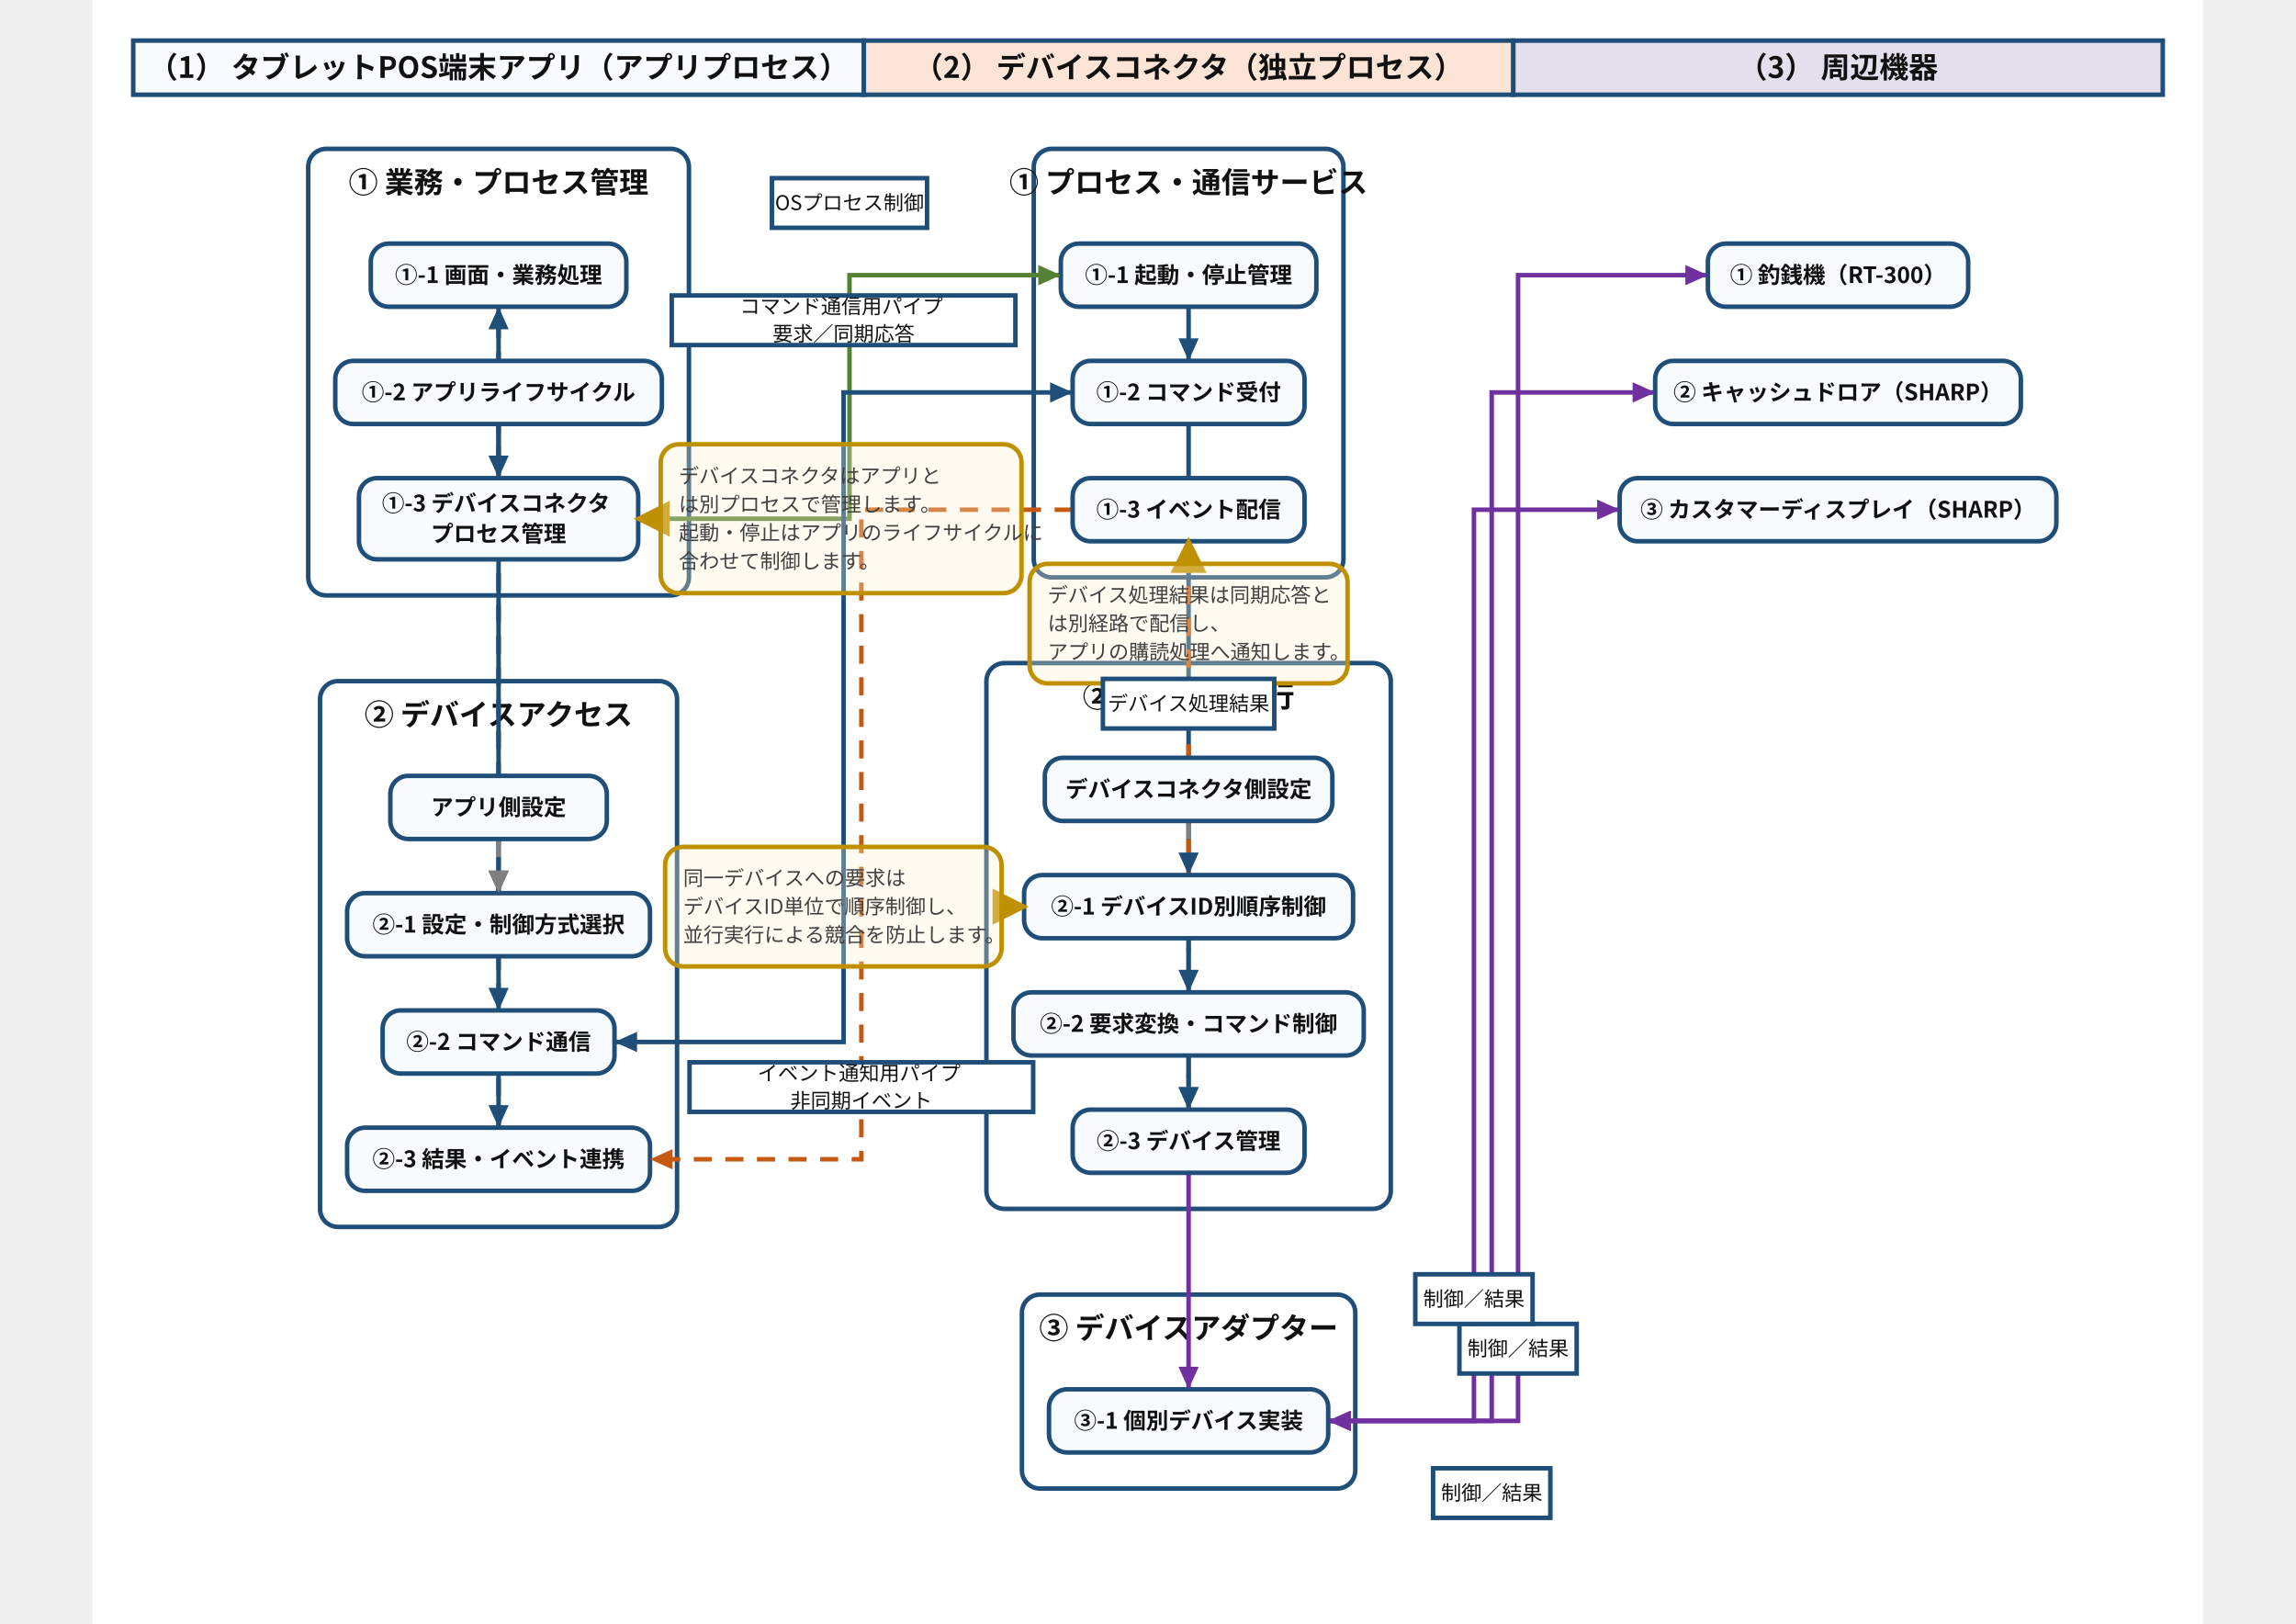
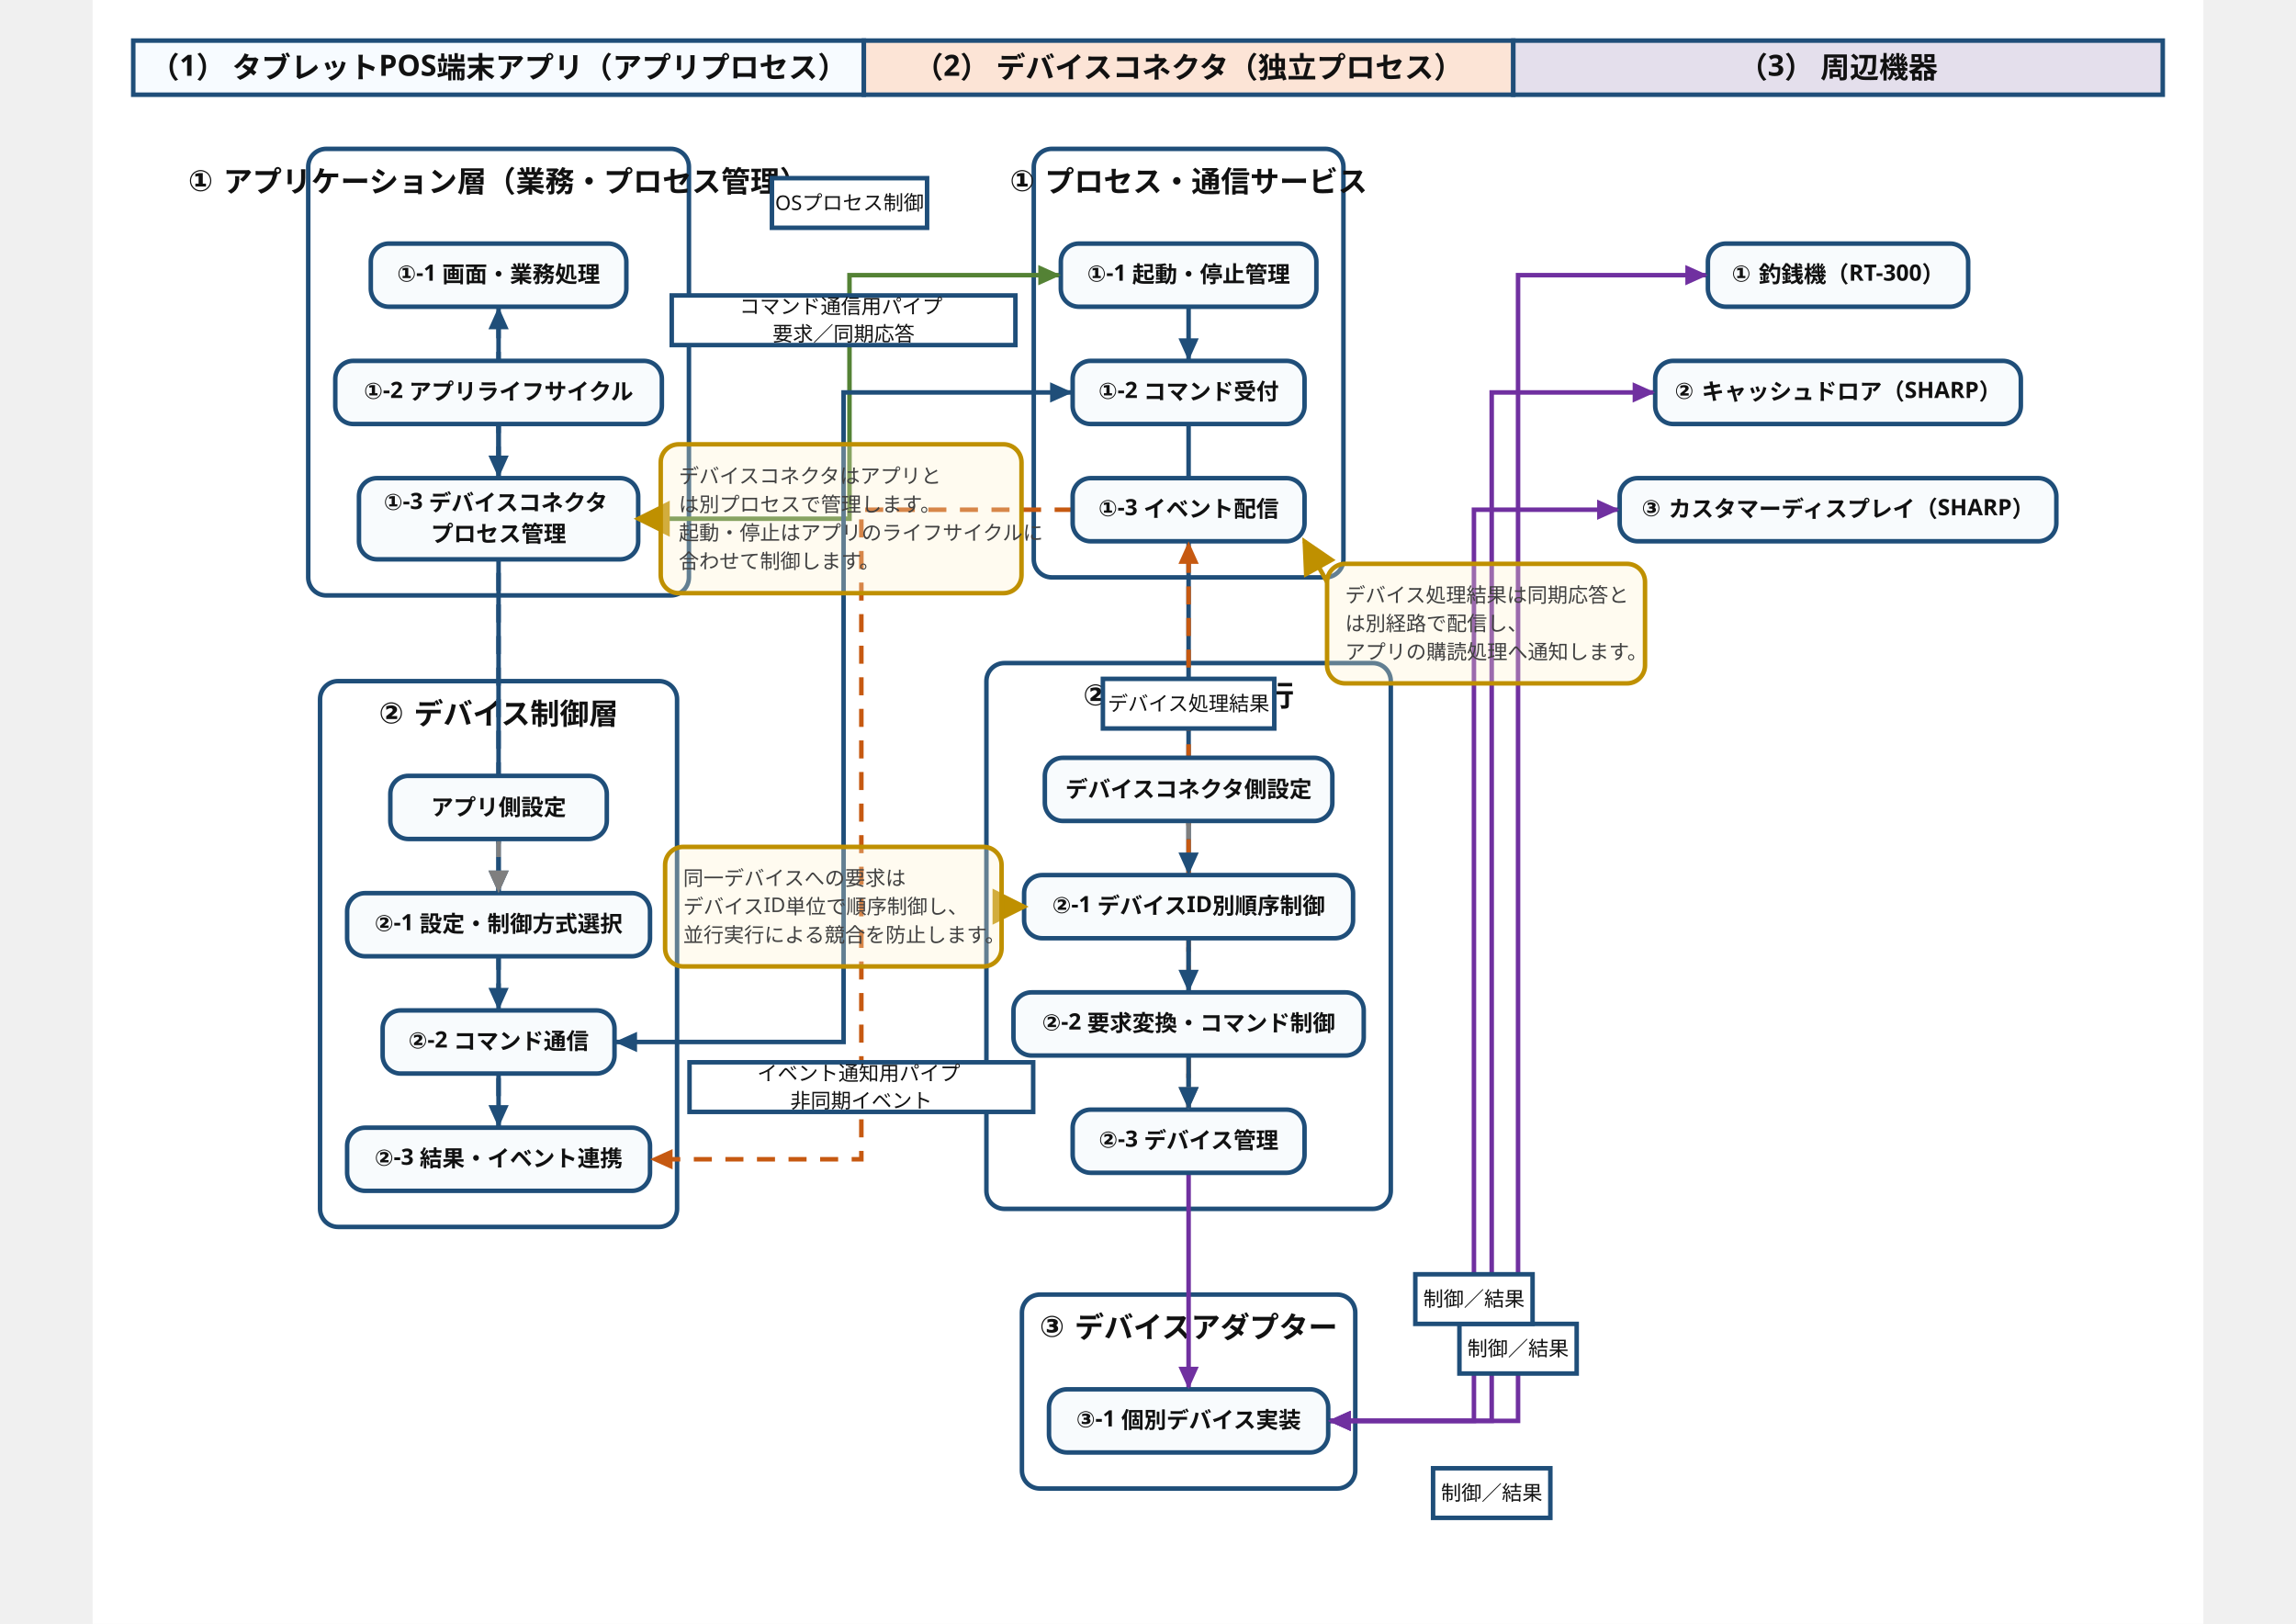
<svg xmlns="http://www.w3.org/2000/svg" width="420mm" height="297mm" viewBox="0 0 936.00 720.00">
  <defs>
    <marker id="arrow-1F4E79" markerWidth="8" markerHeight="8" refX="7" refY="4" orient="auto">
      <path d="M0,0 L8,4 L0,8 z" fill="#1F4E79" />
    </marker>
    <marker id="arrow-548235" markerWidth="8" markerHeight="8" refX="7" refY="4" orient="auto">
      <path d="M0,0 L8,4 L0,8 z" fill="#548235" />
    </marker>
    <marker id="arrow-7030A0" markerWidth="8" markerHeight="8" refX="7" refY="4" orient="auto">
      <path d="M0,0 L8,4 L0,8 z" fill="#7030A0" />
    </marker>
    <marker id="arrow-7F7F7F" markerWidth="8" markerHeight="8" refX="7" refY="4" orient="auto">
      <path d="M0,0 L8,4 L0,8 z" fill="#7F7F7F" />
    </marker>
    <marker id="arrow-C65911" markerWidth="8" markerHeight="8" refX="7" refY="4" orient="auto">
      <path d="M0,0 L8,4 L0,8 z" fill="#C65911" />
    </marker>
    <marker id="comment-callout-arrow" markerWidth="8" markerHeight="8" refX="7" refY="4" orient="auto">
      <path d="M0,0 L8,4 L0,8 z" fill="#BF9000" />
    </marker>
  </defs>
  <rect width="936.00" height="720.00" fill="#FFFFFF" />
  <g transform="translate(18.0,18.0)">
    <rect x="0.00" y="0" width="324.00" height="24.0" fill="#F7FBFF" stroke="#1F4E79" stroke-width="2" />
-     <text text-anchor="middle" dominant-baseline="middle" font-family="Meiryo UI, Noto Sans CJK JP, sans-serif" font-size="13" font-weight="700" fill="#111111">
+     <text text-anchor="middle" dominant-baseline="middle" font-family="Hiragino Sans" font-size="13" font-weight="700" fill="#111111">
      <tspan x="162.00" y="12.00">（1） タブレットPOS端末アプリ（アプリプロセス）</tspan>
    </text>
    <rect x="324.00" y="0" width="288.00" height="24.0" fill="#FCE4D6" stroke="#1F4E79" stroke-width="2" />
-     <text text-anchor="middle" dominant-baseline="middle" font-family="Meiryo UI, Noto Sans CJK JP, sans-serif" font-size="13" font-weight="700" fill="#111111">
+     <text text-anchor="middle" dominant-baseline="middle" font-family="Hiragino Sans" font-size="13" font-weight="700" fill="#111111">
      <tspan x="468.00" y="12.00">（2） デバイスコネクタ（独立プロセス）</tspan>
    </text>
    <rect x="612.00" y="0" width="288.00" height="24.0" fill="#E4DFEC" stroke="#1F4E79" stroke-width="2" />
-     <text text-anchor="middle" dominant-baseline="middle" font-family="Meiryo UI, Noto Sans CJK JP, sans-serif" font-size="13" font-weight="700" fill="#111111">
+     <text text-anchor="middle" dominant-baseline="middle" font-family="Hiragino Sans" font-size="13" font-weight="700" fill="#111111">
      <tspan x="756.00" y="12.00">（3） 周辺機器</tspan>
    </text>
    <rect x="77.59" y="48.00" width="168.83" height="198.00" rx="8" fill="#FFFFFF" fill-opacity="0.72" stroke="#1F4E79" stroke-width="2" />
-     <text text-anchor="middle" dominant-baseline="middle" font-family="Meiryo UI, Noto Sans CJK JP, sans-serif" font-size="13" font-weight="700" fill="#111111">
-       <tspan x="162.00" y="63.00">① 業務・プロセス管理</tspan>
+     <text text-anchor="middle" dominant-baseline="middle" font-family="Hiragino Sans" font-size="13" font-weight="700" fill="#111111">
+       <tspan x="162.00" y="63.00">① アプリケーション層（業務・プロセス管理）</tspan>
    </text>
    <rect x="82.84" y="284.00" width="158.32" height="242.00" rx="8" fill="#FFFFFF" fill-opacity="0.72" stroke="#1F4E79" stroke-width="2" />
-     <text text-anchor="middle" dominant-baseline="middle" font-family="Meiryo UI, Noto Sans CJK JP, sans-serif" font-size="13" font-weight="700" fill="#111111">
-       <tspan x="162.00" y="299.00">② デバイスアクセス</tspan>
+     <text text-anchor="middle" dominant-baseline="middle" font-family="Hiragino Sans" font-size="13" font-weight="700" fill="#111111">
+       <tspan x="162.00" y="299.00">② デバイス制御層</tspan>
    </text>
    <rect x="399.34" y="48.00" width="137.33" height="190.00" rx="8" fill="#FFFFFF" fill-opacity="0.72" stroke="#1F4E79" stroke-width="2" />
-     <text text-anchor="middle" dominant-baseline="middle" font-family="Meiryo UI, Noto Sans CJK JP, sans-serif" font-size="13" font-weight="700" fill="#111111">
+     <text text-anchor="middle" dominant-baseline="middle" font-family="Hiragino Sans" font-size="13" font-weight="700" fill="#111111">
      <tspan x="468.00" y="63.00">① プロセス・通信サービス</tspan>
    </text>
    <rect x="378.34" y="276.00" width="179.33" height="242.00" rx="8" fill="#FFFFFF" fill-opacity="0.72" stroke="#1F4E79" stroke-width="2" />
-     <text text-anchor="middle" dominant-baseline="middle" font-family="Meiryo UI, Noto Sans CJK JP, sans-serif" font-size="13" font-weight="700" fill="#111111">
+     <text text-anchor="middle" dominant-baseline="middle" font-family="Hiragino Sans" font-size="13" font-weight="700" fill="#111111">
      <tspan x="468.00" y="291.00">② コマンド実行</tspan>
    </text>
    <rect x="394.09" y="556.00" width="147.83" height="86.00" rx="8" fill="#FFFFFF" fill-opacity="0.72" stroke="#1F4E79" stroke-width="2" />
-     <text text-anchor="middle" dominant-baseline="middle" font-family="Meiryo UI, Noto Sans CJK JP, sans-serif" font-size="13" font-weight="700" fill="#111111">
+     <text text-anchor="middle" dominant-baseline="middle" font-family="Hiragino Sans" font-size="13" font-weight="700" fill="#111111">
      <tspan x="468.00" y="571.00">③ デバイスアダプター</tspan>
    </text>
    <polyline points="698.29,104.00 614.10,104.00 614.10,612.00 529.91,612.00" fill="none" stroke="#7030A0" stroke-width="2" />
    <polyline points="674.92,156.00 602.42,156.00 602.42,612.00 529.91,612.00" fill="none" stroke="#7030A0" stroke-width="2" />
    <polyline points="659.17,208.00 594.54,208.00 594.54,612.00 529.91,612.00" fill="none" stroke="#7030A0" stroke-width="2" />
    <polyline points="223.91,212.00 317.62,212.00 317.62,104.00 411.34,104.00" fill="none" stroke="#548235" stroke-width="2" />
    <polyline points="213.41,444.00 315.00,444.00 315.00,156.00 416.59,156.00" fill="none" stroke="#1F4E79" stroke-width="2" />
    <polyline points="416.59,208.00 322.88,208.00 322.88,496.00 229.16,496.00" fill="none" stroke="#C65911" stroke-width="2" stroke-dasharray="8 6" />
    <polyline points="468.00,502.00 468.00,550.00 468.00,550.00 468.00,598.00" fill="none" stroke="#7030A0" stroke-width="2" />
    <polyline points="468.00,170.00 468.00,270.00 468.00,270.00 468.00,370.00" fill="none" stroke="#1F4E79" stroke-width="2" />
    <polyline points="468.00,474.00 468.00,348.00 468.00,348.00 468.00,222.00" fill="none" stroke="#C65911" stroke-width="2" stroke-dasharray="8 6" />
    <polyline points="468.00,346.00 468.00,410.00 468.00,410.00 468.00,474.00" fill="none" stroke="#7F7F7F" stroke-width="2" stroke-dasharray="8 6" />
    <polyline points="468.00,398.00 468.00,410.00 468.00,410.00 468.00,422.00" fill="none" stroke="#1F4E79" stroke-width="2" />
    <polyline points="468.00,450.00 468.00,462.00 468.00,462.00 468.00,474.00" fill="none" stroke="#1F4E79" stroke-width="2" />
    <polyline points="468.00,118.00 468.00,130.00 468.00,130.00 468.00,142.00" fill="none" stroke="#1F4E79" stroke-width="2" />
    <polyline points="162.00,118.00 162.00,248.00 162.00,248.00 162.00,378.00" fill="none" stroke="#1F4E79" stroke-width="2" />
    <polyline points="162.00,482.00 162.00,300.00 162.00,300.00 162.00,118.00" fill="none" stroke="#1F4E79" stroke-width="2" stroke-dasharray="8 6" />
    <polyline points="162.00,354.00 162.00,366.00 162.00,366.00 162.00,378.00" fill="none" stroke="#7F7F7F" stroke-width="2" stroke-dasharray="8 6" />
    <polyline points="162.00,406.00 162.00,418.00 162.00,418.00 162.00,430.00" fill="none" stroke="#1F4E79" stroke-width="2" />
    <polyline points="162.00,458.00 162.00,470.00 162.00,470.00 162.00,482.00" fill="none" stroke="#1F4E79" stroke-width="2" />
    <polyline points="162.00,170.00 162.00,182.00 162.00,182.00 162.00,194.00" fill="none" stroke="#1F4E79" stroke-width="2" />
    <rect x="105.34" y="90.00" width="113.33" height="28.00" rx="8" fill="#F8FBFD" stroke="#1F4E79" stroke-width="2" />
-     <text text-anchor="middle" dominant-baseline="middle" font-family="Meiryo UI, Noto Sans CJK JP, sans-serif" font-size="10" font-weight="700" fill="#111111">
+     <text text-anchor="middle" dominant-baseline="middle" font-family="Hiragino Sans" font-size="10" font-weight="700" fill="#111111">
      <tspan x="162.00" y="104.00">①-1 画面・業務処理</tspan>
    </text>
    <rect x="89.59" y="142.00" width="144.83" height="28.00" rx="8" fill="#F8FBFD" stroke="#1F4E79" stroke-width="2" />
-     <text text-anchor="middle" dominant-baseline="middle" font-family="Meiryo UI, Noto Sans CJK JP, sans-serif" font-size="10" font-weight="700" fill="#111111">
+     <text text-anchor="middle" dominant-baseline="middle" font-family="Hiragino Sans" font-size="10" font-weight="700" fill="#111111">
      <tspan x="162.00" y="156.00">①-2 アプリライフサイクル</tspan>
    </text>
    <rect x="100.09" y="194.00" width="123.83" height="36.00" rx="8" fill="#F8FBFD" stroke="#1F4E79" stroke-width="2" />
-     <text text-anchor="middle" dominant-baseline="middle" font-family="Meiryo UI, Noto Sans CJK JP, sans-serif" font-size="10" font-weight="700" fill="#111111">
+     <text text-anchor="middle" dominant-baseline="middle" font-family="Hiragino Sans" font-size="10" font-weight="700" fill="#111111">
      <tspan x="162.00" y="205.25">①-3 デバイスコネクタ</tspan>
      <tspan x="162.00" y="218.75">プロセス管理</tspan>
    </text>
    <rect x="114.00" y="326.00" width="96.00" height="28.00" rx="8" fill="#F8FBFD" stroke="#1F4E79" stroke-width="2" />
-     <text text-anchor="middle" dominant-baseline="middle" font-family="Meiryo UI, Noto Sans CJK JP, sans-serif" font-size="10" font-weight="700" fill="#111111">
+     <text text-anchor="middle" dominant-baseline="middle" font-family="Hiragino Sans" font-size="10" font-weight="700" fill="#111111">
      <tspan x="162.00" y="340.00">アプリ側設定</tspan>
    </text>
    <rect x="94.84" y="378.00" width="134.32" height="28.00" rx="8" fill="#F8FBFD" stroke="#1F4E79" stroke-width="2" />
-     <text text-anchor="middle" dominant-baseline="middle" font-family="Meiryo UI, Noto Sans CJK JP, sans-serif" font-size="10" font-weight="700" fill="#111111">
+     <text text-anchor="middle" dominant-baseline="middle" font-family="Hiragino Sans" font-size="10" font-weight="700" fill="#111111">
      <tspan x="162.00" y="392.00">②-1 設定・制御方式選択</tspan>
    </text>
    <rect x="110.59" y="430.00" width="102.83" height="28.00" rx="8" fill="#F8FBFD" stroke="#1F4E79" stroke-width="2" />
-     <text text-anchor="middle" dominant-baseline="middle" font-family="Meiryo UI, Noto Sans CJK JP, sans-serif" font-size="10" font-weight="700" fill="#111111">
+     <text text-anchor="middle" dominant-baseline="middle" font-family="Hiragino Sans" font-size="10" font-weight="700" fill="#111111">
      <tspan x="162.00" y="444.00">②-2 コマンド通信</tspan>
    </text>
    <rect x="94.84" y="482.00" width="134.32" height="28.00" rx="8" fill="#F8FBFD" stroke="#1F4E79" stroke-width="2" />
-     <text text-anchor="middle" dominant-baseline="middle" font-family="Meiryo UI, Noto Sans CJK JP, sans-serif" font-size="10" font-weight="700" fill="#111111">
+     <text text-anchor="middle" dominant-baseline="middle" font-family="Hiragino Sans" font-size="10" font-weight="700" fill="#111111">
      <tspan x="162.00" y="496.00">②-3 結果・イベント連携</tspan>
    </text>
    <rect x="411.34" y="90.00" width="113.33" height="28.00" rx="8" fill="#F8FBFD" stroke="#1F4E79" stroke-width="2" />
-     <text text-anchor="middle" dominant-baseline="middle" font-family="Meiryo UI, Noto Sans CJK JP, sans-serif" font-size="10" font-weight="700" fill="#111111">
+     <text text-anchor="middle" dominant-baseline="middle" font-family="Hiragino Sans" font-size="10" font-weight="700" fill="#111111">
      <tspan x="468.00" y="104.00">①-1 起動・停止管理</tspan>
    </text>
    <rect x="416.59" y="142.00" width="102.83" height="28.00" rx="8" fill="#F8FBFD" stroke="#1F4E79" stroke-width="2" />
-     <text text-anchor="middle" dominant-baseline="middle" font-family="Meiryo UI, Noto Sans CJK JP, sans-serif" font-size="10" font-weight="700" fill="#111111">
+     <text text-anchor="middle" dominant-baseline="middle" font-family="Hiragino Sans" font-size="10" font-weight="700" fill="#111111">
      <tspan x="468.00" y="156.00">①-2 コマンド受付</tspan>
    </text>
    <rect x="416.59" y="194.00" width="102.83" height="28.00" rx="8" fill="#F8FBFD" stroke="#1F4E79" stroke-width="2" />
-     <text text-anchor="middle" dominant-baseline="middle" font-family="Meiryo UI, Noto Sans CJK JP, sans-serif" font-size="10" font-weight="700" fill="#111111">
+     <text text-anchor="middle" dominant-baseline="middle" font-family="Hiragino Sans" font-size="10" font-weight="700" fill="#111111">
      <tspan x="468.00" y="208.00">①-3 イベント配信</tspan>
    </text>
    <rect x="404.25" y="318.00" width="127.50" height="28.00" rx="8" fill="#F8FBFD" stroke="#1F4E79" stroke-width="2" />
-     <text text-anchor="middle" dominant-baseline="middle" font-family="Meiryo UI, Noto Sans CJK JP, sans-serif" font-size="10" font-weight="700" fill="#111111">
+     <text text-anchor="middle" dominant-baseline="middle" font-family="Hiragino Sans" font-size="10" font-weight="700" fill="#111111">
      <tspan x="468.00" y="332.00">デバイスコネクタ側設定</tspan>
    </text>
    <rect x="395.06" y="370.00" width="145.88" height="28.00" rx="8" fill="#F8FBFD" stroke="#1F4E79" stroke-width="2" />
-     <text text-anchor="middle" dominant-baseline="middle" font-family="Meiryo UI, Noto Sans CJK JP, sans-serif" font-size="10" font-weight="700" fill="#111111">
+     <text text-anchor="middle" dominant-baseline="middle" font-family="Hiragino Sans" font-size="10" font-weight="700" fill="#111111">
      <tspan x="468.00" y="384.00">②-1 デバイスID別順序制御</tspan>
    </text>
    <rect x="390.34" y="422.00" width="155.33" height="28.00" rx="8" fill="#F8FBFD" stroke="#1F4E79" stroke-width="2" />
-     <text text-anchor="middle" dominant-baseline="middle" font-family="Meiryo UI, Noto Sans CJK JP, sans-serif" font-size="10" font-weight="700" fill="#111111">
+     <text text-anchor="middle" dominant-baseline="middle" font-family="Hiragino Sans" font-size="10" font-weight="700" fill="#111111">
      <tspan x="468.00" y="436.00">②-2 要求変換・コマンド制御</tspan>
    </text>
    <rect x="416.59" y="474.00" width="102.83" height="28.00" rx="8" fill="#F8FBFD" stroke="#1F4E79" stroke-width="2" />
-     <text text-anchor="middle" dominant-baseline="middle" font-family="Meiryo UI, Noto Sans CJK JP, sans-serif" font-size="10" font-weight="700" fill="#111111">
+     <text text-anchor="middle" dominant-baseline="middle" font-family="Hiragino Sans" font-size="10" font-weight="700" fill="#111111">
      <tspan x="468.00" y="488.00">②-3 デバイス管理</tspan>
    </text>
    <rect x="406.09" y="598.00" width="123.83" height="28.00" rx="8" fill="#F8FBFD" stroke="#1F4E79" stroke-width="2" />
-     <text text-anchor="middle" dominant-baseline="middle" font-family="Meiryo UI, Noto Sans CJK JP, sans-serif" font-size="10" font-weight="700" fill="#111111">
+     <text text-anchor="middle" dominant-baseline="middle" font-family="Hiragino Sans" font-size="10" font-weight="700" fill="#111111">
      <tspan x="468.00" y="612.00">③-1 個別デバイス実装</tspan>
    </text>
    <rect x="698.29" y="90.00" width="115.42" height="28.00" rx="8" fill="#F8FBFD" stroke="#1F4E79" stroke-width="2" />
-     <text text-anchor="middle" dominant-baseline="middle" font-family="Meiryo UI, Noto Sans CJK JP, sans-serif" font-size="10" font-weight="700" fill="#111111">
+     <text text-anchor="middle" dominant-baseline="middle" font-family="Hiragino Sans" font-size="10" font-weight="700" fill="#111111">
      <tspan x="756.00" y="104.00">① 釣銭機（RT-300）</tspan>
    </text>
    <rect x="674.92" y="142.00" width="162.15" height="28.00" rx="8" fill="#F8FBFD" stroke="#1F4E79" stroke-width="2" />
-     <text text-anchor="middle" dominant-baseline="middle" font-family="Meiryo UI, Noto Sans CJK JP, sans-serif" font-size="10" font-weight="700" fill="#111111">
+     <text text-anchor="middle" dominant-baseline="middle" font-family="Hiragino Sans" font-size="10" font-weight="700" fill="#111111">
      <tspan x="756.00" y="156.00">② キャッシュドロア（SHARP）</tspan>
    </text>
    <rect x="659.17" y="194.00" width="193.65" height="28.00" rx="8" fill="#F8FBFD" stroke="#1F4E79" stroke-width="2" />
-     <text text-anchor="middle" dominant-baseline="middle" font-family="Meiryo UI, Noto Sans CJK JP, sans-serif" font-size="10" font-weight="700" fill="#111111">
+     <text text-anchor="middle" dominant-baseline="middle" font-family="Hiragino Sans" font-size="10" font-weight="700" fill="#111111">
      <tspan x="756.00" y="208.00">③ カスタマーディスプレイ（SHARP）</tspan>
    </text>
    <polygon data-edge-arrowhead="true" data-edge-arrowhead-position="start" points="698.29,104.00 688.29,108.50 688.29,99.50" fill="#7030A0" />
    <polygon data-edge-arrowhead="true" data-edge-arrowhead-position="end" points="529.91,612.00 539.91,607.50 539.91,616.50" fill="#7030A0" />
    <polygon data-edge-arrowhead="true" data-edge-arrowhead-position="start" points="674.92,156.00 664.92,160.50 664.92,151.50" fill="#7030A0" />
    <polygon data-edge-arrowhead="true" data-edge-arrowhead-position="end" points="529.91,612.00 539.91,607.50 539.91,616.50" fill="#7030A0" />
    <polygon data-edge-arrowhead="true" data-edge-arrowhead-position="start" points="659.17,208.00 649.17,212.50 649.17,203.50" fill="#7030A0" />
    <polygon data-edge-arrowhead="true" data-edge-arrowhead-position="end" points="529.91,612.00 539.91,607.50 539.91,616.50" fill="#7030A0" />
    <polygon data-edge-arrowhead="true" data-edge-arrowhead-position="end" points="411.34,104.00 401.34,108.50 401.34,99.50" fill="#548235" />
    <polygon data-edge-arrowhead="true" data-edge-arrowhead-position="start" points="213.41,444.00 223.41,439.50 223.41,448.50" fill="#1F4E79" />
    <polygon data-edge-arrowhead="true" data-edge-arrowhead-position="end" points="416.59,156.00 406.59,160.50 406.59,151.50" fill="#1F4E79" />
    <polygon data-edge-arrowhead="true" data-edge-arrowhead-position="end" points="229.16,496.00 239.16,491.50 239.16,500.50" fill="#C65911" />
    <polygon data-edge-arrowhead="true" data-edge-arrowhead-position="end" points="468.00,598.00 463.50,588.00 472.50,588.00" fill="#7030A0" />
    <polygon data-edge-arrowhead="true" data-edge-arrowhead-position="end" points="468.00,370.00 463.50,360.00 472.50,360.00" fill="#1F4E79" />
    <polygon data-edge-arrowhead="true" data-edge-arrowhead-position="end" points="468.00,222.00 472.50,232.00 463.50,232.00" fill="#C65911" />
    <polygon data-edge-arrowhead="true" data-edge-arrowhead-position="end" points="468.00,474.00 463.50,464.00 472.50,464.00" fill="#7F7F7F" />
    <polygon data-edge-arrowhead="true" data-edge-arrowhead-position="end" points="468.00,422.00 463.50,412.00 472.50,412.00" fill="#1F4E79" />
    <polygon data-edge-arrowhead="true" data-edge-arrowhead-position="end" points="468.00,474.00 463.50,464.00 472.50,464.00" fill="#1F4E79" />
    <polygon data-edge-arrowhead="true" data-edge-arrowhead-position="end" points="468.00,142.00 463.50,132.00 472.50,132.00" fill="#1F4E79" />
    <polygon data-edge-arrowhead="true" data-edge-arrowhead-position="end" points="162.00,378.00 157.50,368.00 166.50,368.00" fill="#1F4E79" />
    <polygon data-edge-arrowhead="true" data-edge-arrowhead-position="end" points="162.00,118.00 166.50,128.00 157.50,128.00" fill="#1F4E79" />
    <polygon data-edge-arrowhead="true" data-edge-arrowhead-position="end" points="162.00,378.00 157.50,368.00 166.50,368.00" fill="#7F7F7F" />
    <polygon data-edge-arrowhead="true" data-edge-arrowhead-position="end" points="162.00,430.00 157.50,420.00 166.50,420.00" fill="#1F4E79" />
    <polygon data-edge-arrowhead="true" data-edge-arrowhead-position="end" points="162.00,482.00 157.50,472.00 166.50,472.00" fill="#1F4E79" />
    <polygon data-edge-arrowhead="true" data-edge-arrowhead-position="end" points="162.00,194.00 157.50,184.00 166.50,184.00" fill="#1F4E79" />
    <line data-shape-comment-pointer="true" x1="233.91" y1="212.00" x2="223.91" y2="212.00" stroke="#BF9000" stroke-width="2" marker-end="url(#comment-callout-arrow)" />
    <rect data-shape-comment="true" data-shape-comment-type="wedgeRRectCallout" x="233.91" y="179.00" width="160.00" height="66.00" rx="8" fill="#FFF2CC" fill-opacity="0.30" stroke="#BF9000" stroke-width="2" />
-     <text text-anchor="start" dominant-baseline="middle" font-family="Meiryo UI, Noto Sans CJK JP, sans-serif" font-size="9" font-weight="400" fill="#404040">
+     <text text-anchor="start" dominant-baseline="middle" font-family="Hiragino Sans" font-size="9" font-weight="400" fill="#404040">
      <tspan x="241.91" y="193.10">デバイスコネクタはアプリと</tspan>
      <tspan x="241.91" y="205.70">は別プロセスで管理します。</tspan>
      <tspan x="241.91" y="218.30">起動・停止はアプリのライフサイクルに</tspan>
      <tspan x="241.91" y="230.90">合わせて制御します。</tspan>
    </text>
    <line data-shape-comment-pointer="true" x1="385.06" y1="384.00" x2="395.06" y2="384.00" stroke="#BF9000" stroke-width="2" marker-end="url(#comment-callout-arrow)" />
    <rect data-shape-comment="true" data-shape-comment-type="wedgeRRectCallout" x="235.86" y="357.50" width="149.20" height="53.00" rx="8" fill="#FFF2CC" fill-opacity="0.30" stroke="#BF9000" stroke-width="2" />
-     <text text-anchor="start" dominant-baseline="middle" font-family="Meiryo UI, Noto Sans CJK JP, sans-serif" font-size="9" font-weight="400" fill="#404040">
+     <text text-anchor="start" dominant-baseline="middle" font-family="Hiragino Sans" font-size="9" font-weight="400" fill="#404040">
      <tspan x="243.86" y="371.40">同一デバイスへの要求は</tspan>
      <tspan x="243.86" y="384.00">デバイスID単位で順序制御し、</tspan>
      <tspan x="243.86" y="396.60">並行実行による競合を防止します。</tspan>
    </text>
-     <line data-shape-comment-pointer="true" x1="468.00" y1="232.00" x2="468.00" y2="222.00" stroke="#BF9000" stroke-width="2" marker-end="url(#comment-callout-arrow)" />
-     <rect data-shape-comment="true" data-shape-comment-type="wedgeRRectCallout" x="397.50" y="232.00" width="141.00" height="53.00" rx="8" fill="#FFF2CC" fill-opacity="0.30" stroke="#BF9000" stroke-width="2" />
-     <text text-anchor="start" dominant-baseline="middle" font-family="Meiryo UI, Noto Sans CJK JP, sans-serif" font-size="9" font-weight="400" fill="#404040">
-       <tspan x="405.50" y="245.90">デバイス処理結果は同期応答と</tspan>
-       <tspan x="405.50" y="258.50">は別経路で配信し、</tspan>
-       <tspan x="405.50" y="271.10">アプリの購読処理へ通知します。</tspan>
+     <line data-shape-comment-pointer="true" x1="529.41" y1="240.00" x2="519.41" y2="222.00" stroke="#BF9000" stroke-width="2" marker-end="url(#comment-callout-arrow)" />
+     <rect data-shape-comment="true" data-shape-comment-type="wedgeRRectCallout" x="529.41" y="232.00" width="141.00" height="53.00" rx="8" fill="#FFF2CC" fill-opacity="0.30" stroke="#BF9000" stroke-width="2" />
+     <text text-anchor="start" dominant-baseline="middle" font-family="Hiragino Sans" font-size="9" font-weight="400" fill="#404040">
+       <tspan x="537.41" y="245.90">デバイス処理結果は同期応答と</tspan>
+       <tspan x="537.41" y="258.50">は別経路で配信し、</tspan>
+       <tspan x="537.41" y="271.10">アプリの購読処理へ通知します。</tspan>
    </text>
    <rect x="588.10" y="569.00" width="52.00" height="22.00" fill="#FFFFFF" stroke="#1F4E79" stroke-width="2" />
-     <text text-anchor="middle" dominant-baseline="middle" font-family="Meiryo UI, Noto Sans CJK JP, sans-serif" font-size="9" font-weight="400" fill="#111111">
+     <text text-anchor="middle" dominant-baseline="middle" font-family="Hiragino Sans" font-size="9" font-weight="400" fill="#111111">
      <tspan x="614.10" y="580.00">制御／結果</tspan>
    </text>
    <rect x="576.42" y="633.00" width="52.00" height="22.00" fill="#FFFFFF" stroke="#1F4E79" stroke-width="2" />
-     <text text-anchor="middle" dominant-baseline="middle" font-family="Meiryo UI, Noto Sans CJK JP, sans-serif" font-size="9" font-weight="400" fill="#111111">
+     <text text-anchor="middle" dominant-baseline="middle" font-family="Hiragino Sans" font-size="9" font-weight="400" fill="#111111">
      <tspan x="602.42" y="644.00">制御／結果</tspan>
    </text>
    <rect x="568.54" y="547.00" width="52.00" height="22.00" fill="#FFFFFF" stroke="#1F4E79" stroke-width="2" />
-     <text text-anchor="middle" dominant-baseline="middle" font-family="Meiryo UI, Noto Sans CJK JP, sans-serif" font-size="9" font-weight="400" fill="#111111">
+     <text text-anchor="middle" dominant-baseline="middle" font-family="Hiragino Sans" font-size="9" font-weight="400" fill="#111111">
      <tspan x="594.54" y="558.00">制御／結果</tspan>
    </text>
    <rect x="283.23" y="61.00" width="68.80" height="22.00" fill="#FFFFFF" stroke="#1F4E79" stroke-width="2" />
-     <text text-anchor="middle" dominant-baseline="middle" font-family="Meiryo UI, Noto Sans CJK JP, sans-serif" font-size="9" font-weight="400" fill="#111111">
+     <text text-anchor="middle" dominant-baseline="middle" font-family="Hiragino Sans" font-size="9" font-weight="400" fill="#111111">
      <tspan x="317.62" y="72.00">OSプロセス制御</tspan>
    </text>
    <rect x="238.80" y="113.00" width="152.40" height="22.00" fill="#FFFFFF" stroke="#1F4E79" stroke-width="2" />
-     <text text-anchor="middle" dominant-baseline="middle" font-family="Meiryo UI, Noto Sans CJK JP, sans-serif" font-size="9" font-weight="400" fill="#111111">
+     <text text-anchor="middle" dominant-baseline="middle" font-family="Hiragino Sans" font-size="9" font-weight="400" fill="#111111">
      <tspan x="315.00" y="117.92">コマンド通信用パイプ</tspan>
      <tspan x="315.00" y="130.07">要求／同期応答</tspan>
    </text>
    <rect x="246.68" y="453.00" width="152.40" height="22.00" fill="#FFFFFF" stroke="#1F4E79" stroke-width="2" />
-     <text text-anchor="middle" dominant-baseline="middle" font-family="Meiryo UI, Noto Sans CJK JP, sans-serif" font-size="9" font-weight="400" fill="#111111">
+     <text text-anchor="middle" dominant-baseline="middle" font-family="Hiragino Sans" font-size="9" font-weight="400" fill="#111111">
      <tspan x="322.88" y="457.93">イベント通知用パイプ</tspan>
      <tspan x="322.88" y="470.07">非同期イベント</tspan>
    </text>
    <rect x="430.00" y="283.00" width="76.00" height="22.00" fill="#FFFFFF" stroke="#1F4E79" stroke-width="2" />
-     <text text-anchor="middle" dominant-baseline="middle" font-family="Meiryo UI, Noto Sans CJK JP, sans-serif" font-size="9" font-weight="400" fill="#111111">
+     <text text-anchor="middle" dominant-baseline="middle" font-family="Hiragino Sans" font-size="9" font-weight="400" fill="#111111">
      <tspan x="468.00" y="294.00">デバイス処理結果</tspan>
    </text>
  </g>
</svg>
